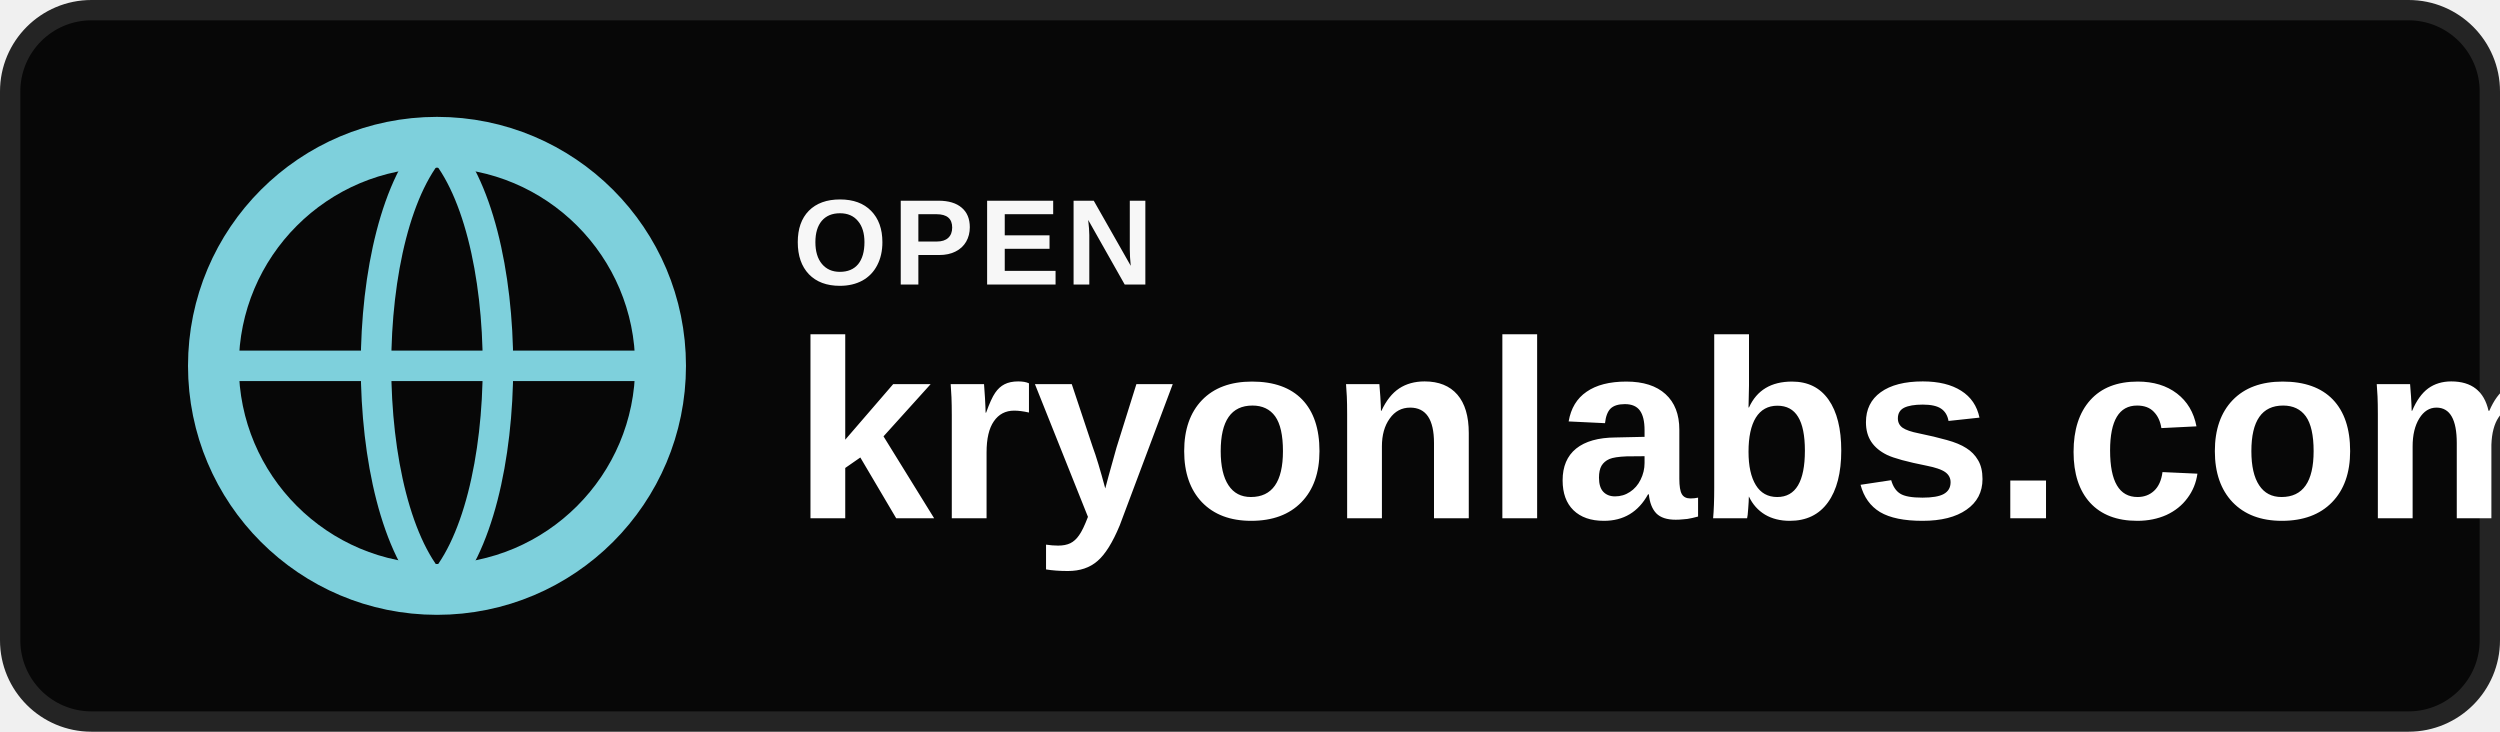
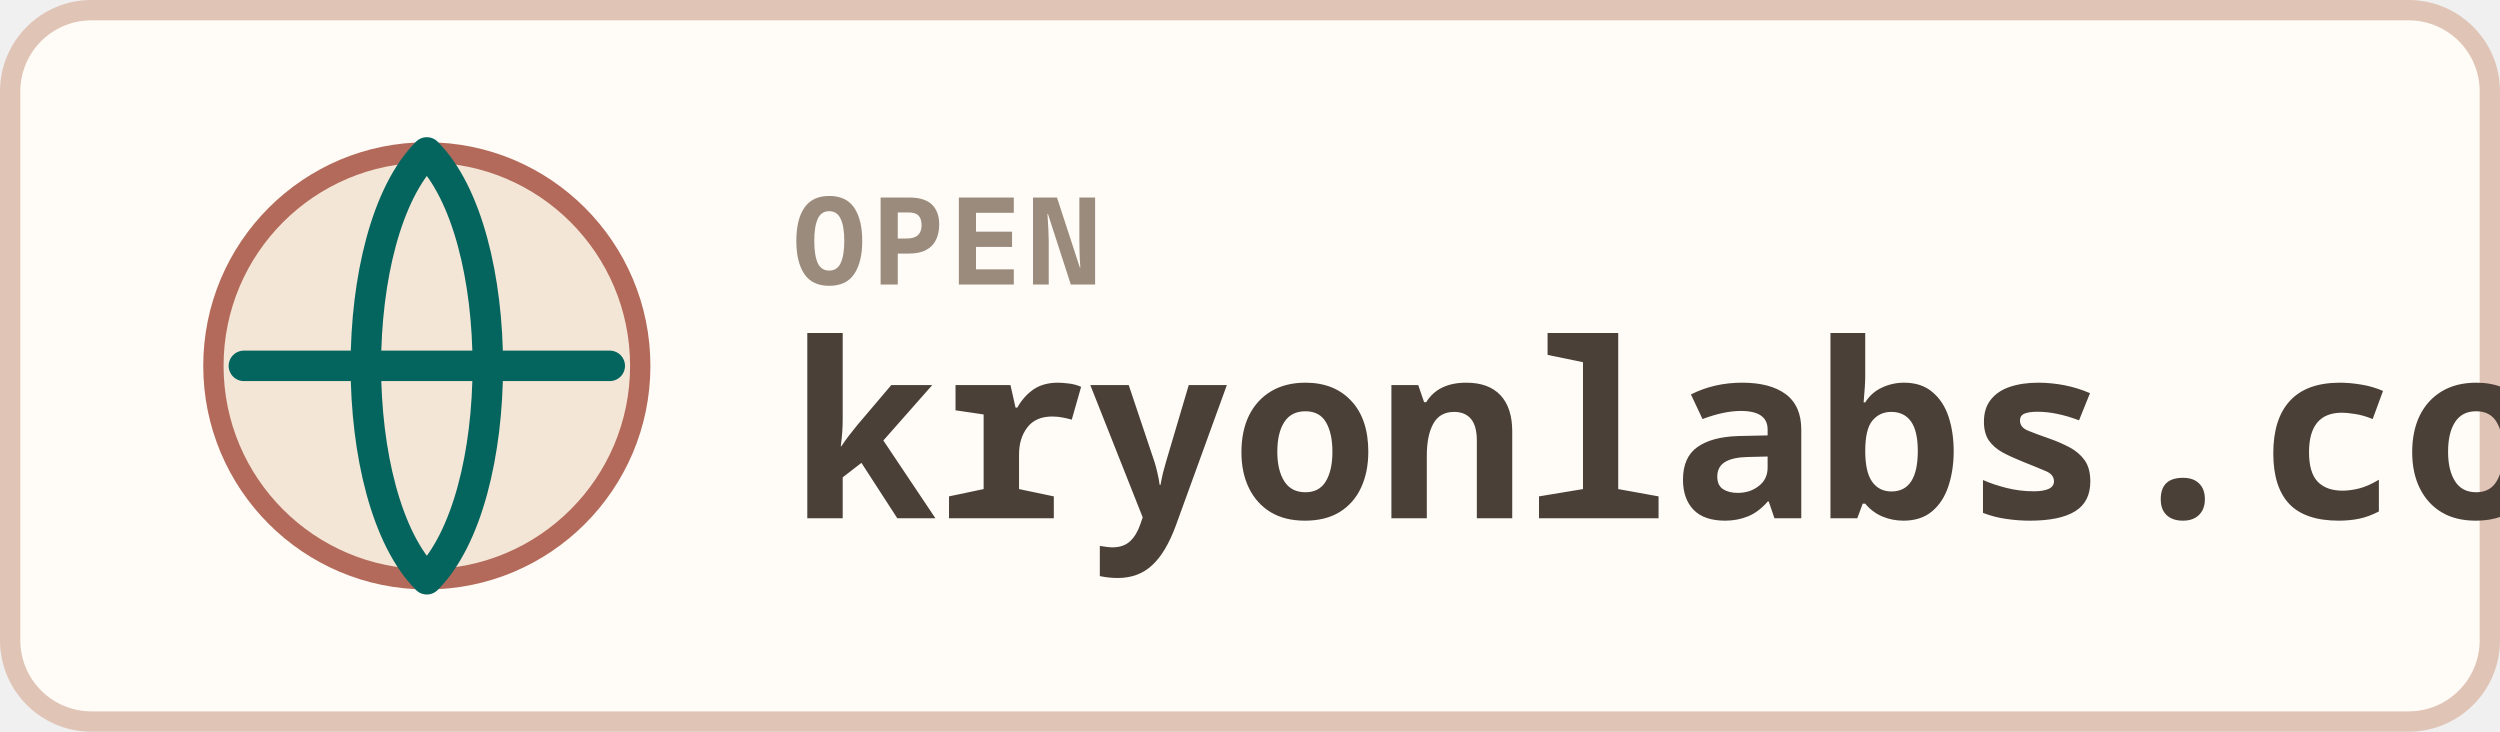
<svg xmlns="http://www.w3.org/2000/svg" width="246" height="72" viewBox="0 0 246 72" role="img" aria-label="Open kryonlabs.com">
-   <rect x="1" y="1" width="244" height="70" rx="8" fill="#070707" stroke="#242424" stroke-width="2" />
-   <circle cx="43" cy="36" r="22" fill="none" stroke="#7ed0dc" stroke-width="5" />
-   <path d="M23 36h40M43 14c8 8 8 36 0 44M43 14c-8 8-8 36 0 44" fill="none" stroke="#7ed0dc" stroke-width="3" stroke-linecap="round" />
-   <text x="78" y="28" fill="#f7f7f7" font-family="Arial, Helvetica, sans-serif" font-size="12" font-weight="700" letter-spacing=".5">OPEN</text>
-   <text x="78" y="51" fill="#ffffff" font-family="Arial, Helvetica, sans-serif" font-size="25" font-weight="700">kryonlabs.com</text>
+   <rect x="1" y="1" width="244" height="70" rx="8" fill="#fffcf7" stroke="#e0c4b6" stroke-width="2" />
+   <circle cx="42" cy="36" r="21" fill="#f4e6d6" stroke="#b46a5a" stroke-width="2" />
+   <path d="M24 36h36M42 15c8 8 8 34 0 42M42 15c-8 8-8 34 0 42" fill="none" stroke="#04655f" stroke-width="3" stroke-linecap="round" />
+   <text x="78" y="28" fill="#9b8b7c" font-family="Noto Sans Mono, Menlo, monospace" font-size="12" font-weight="700" letter-spacing=".5">OPEN</text>
+   <text x="78" y="51" fill="#4a4038" font-family="Noto Sans Mono, Menlo, monospace" font-size="24" font-weight="700">kryonlabs.com</text>
</svg>
